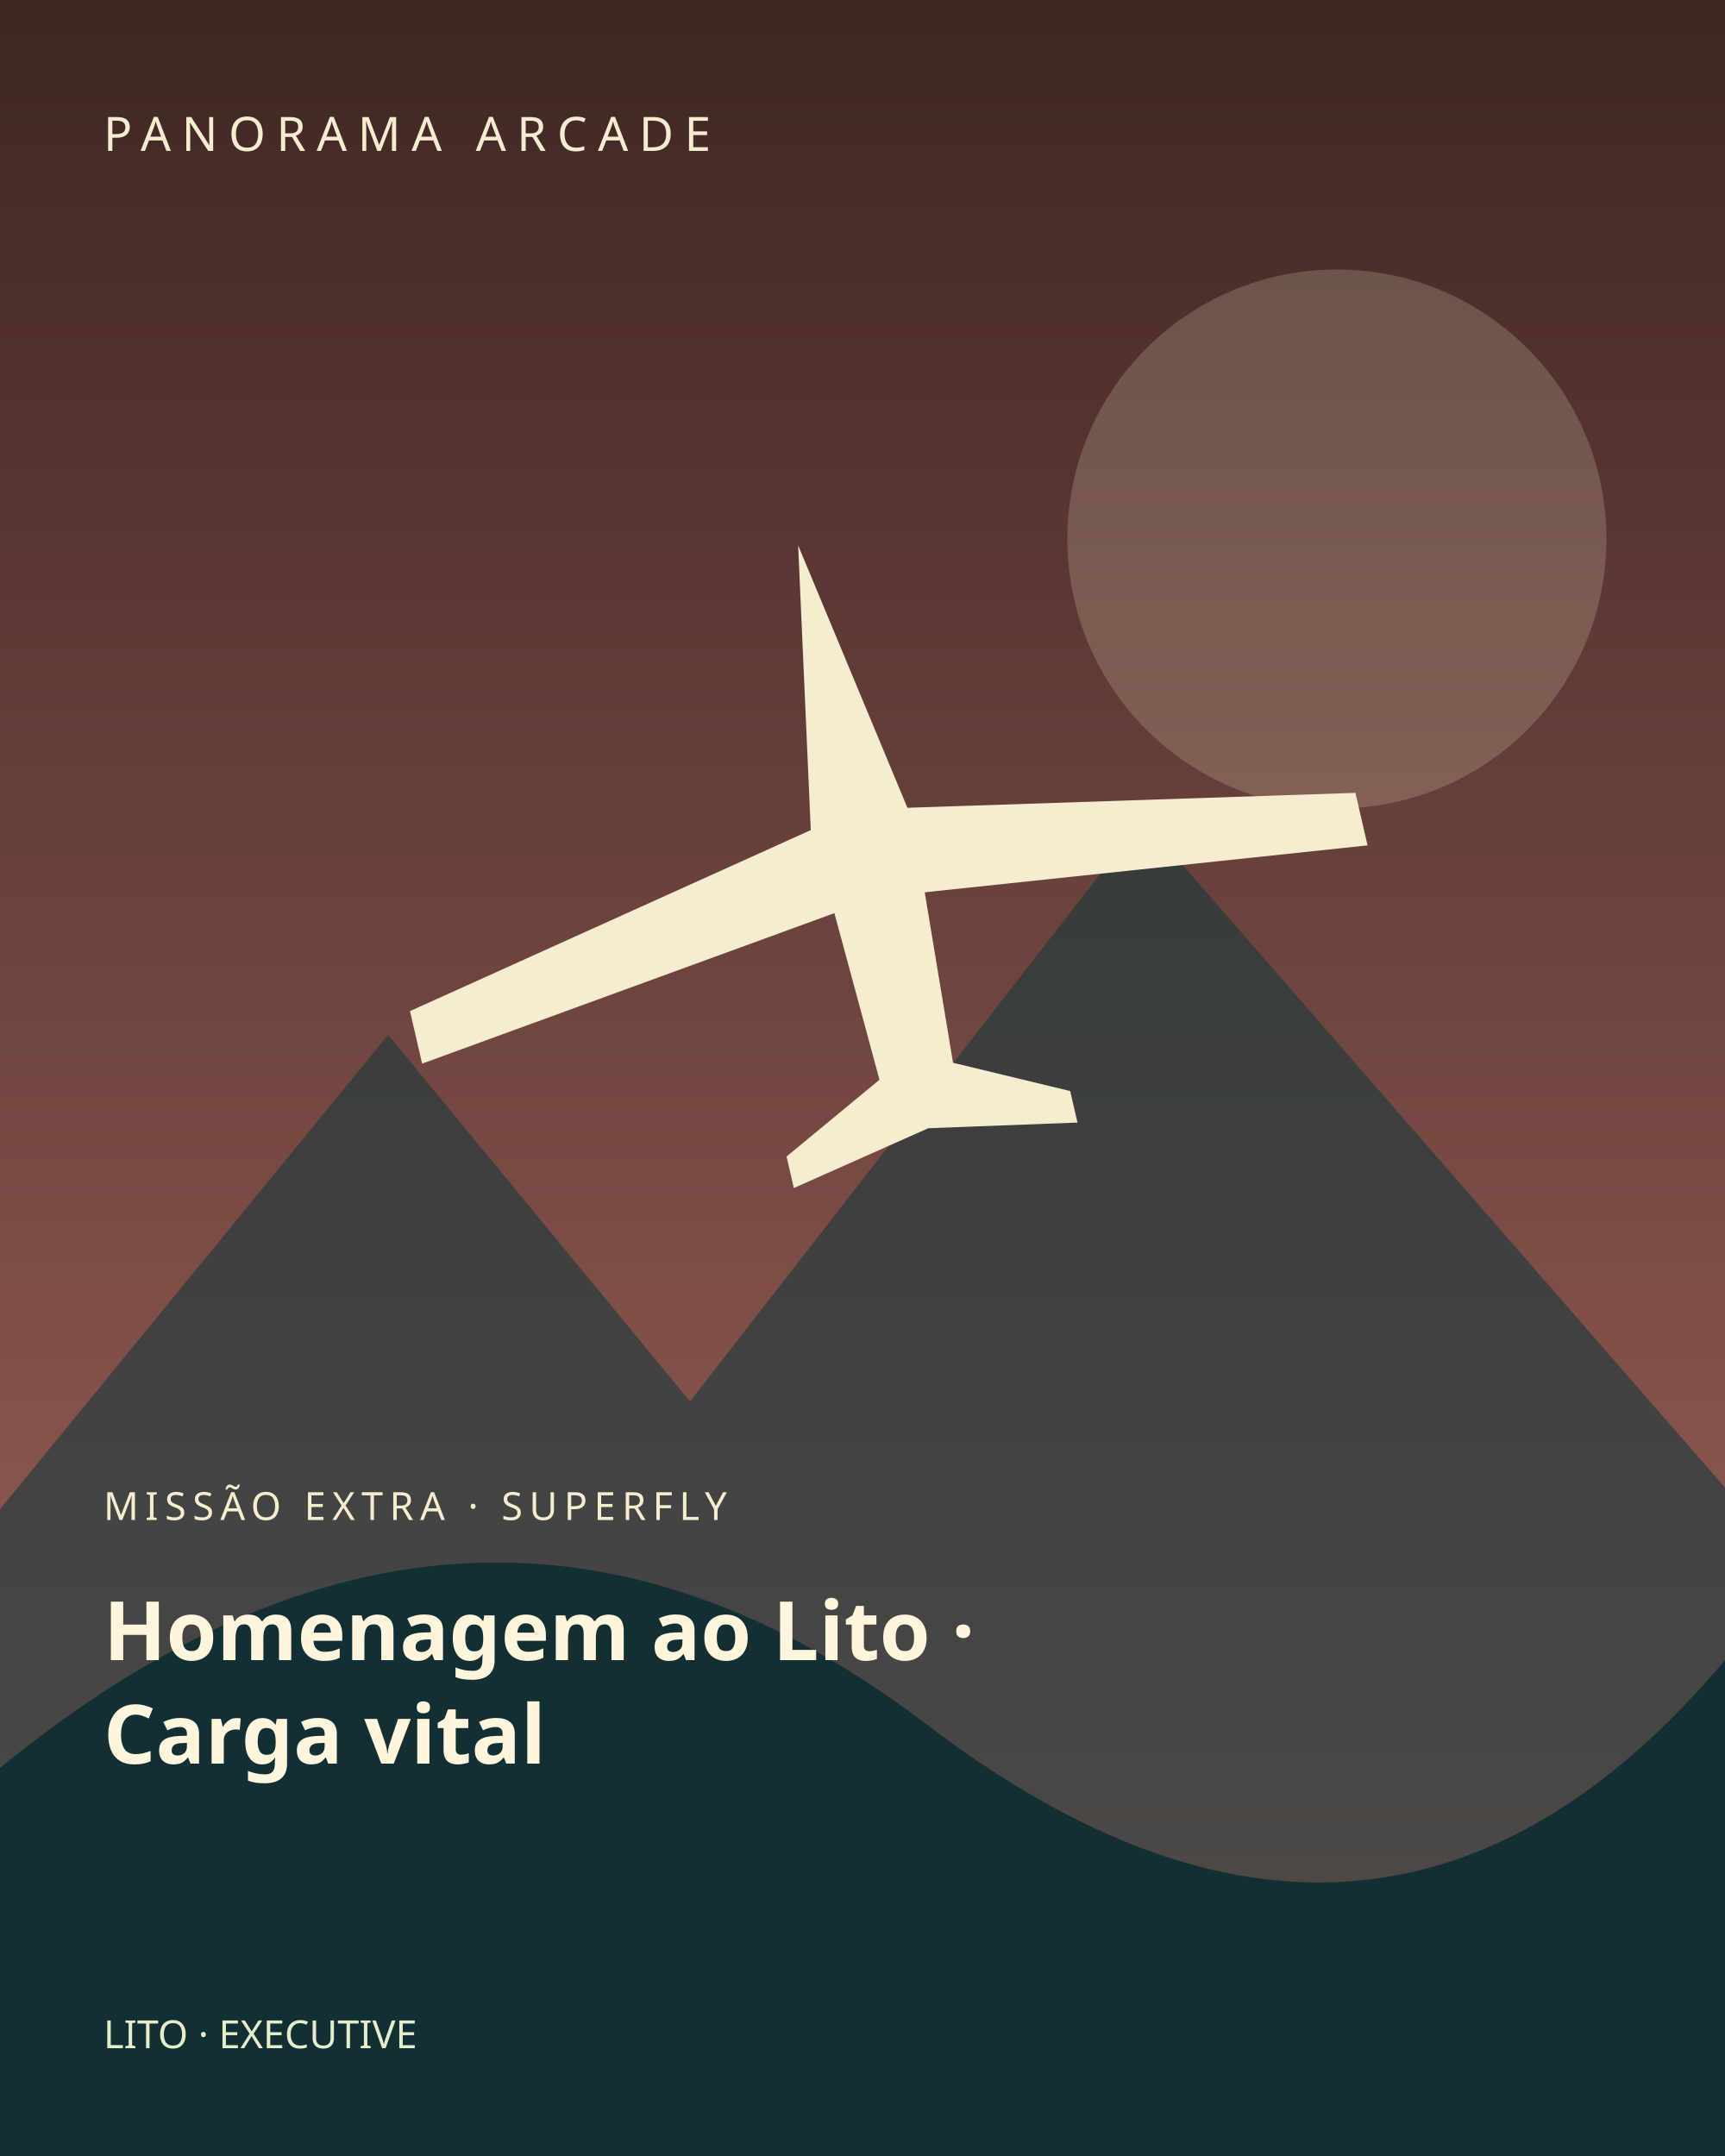
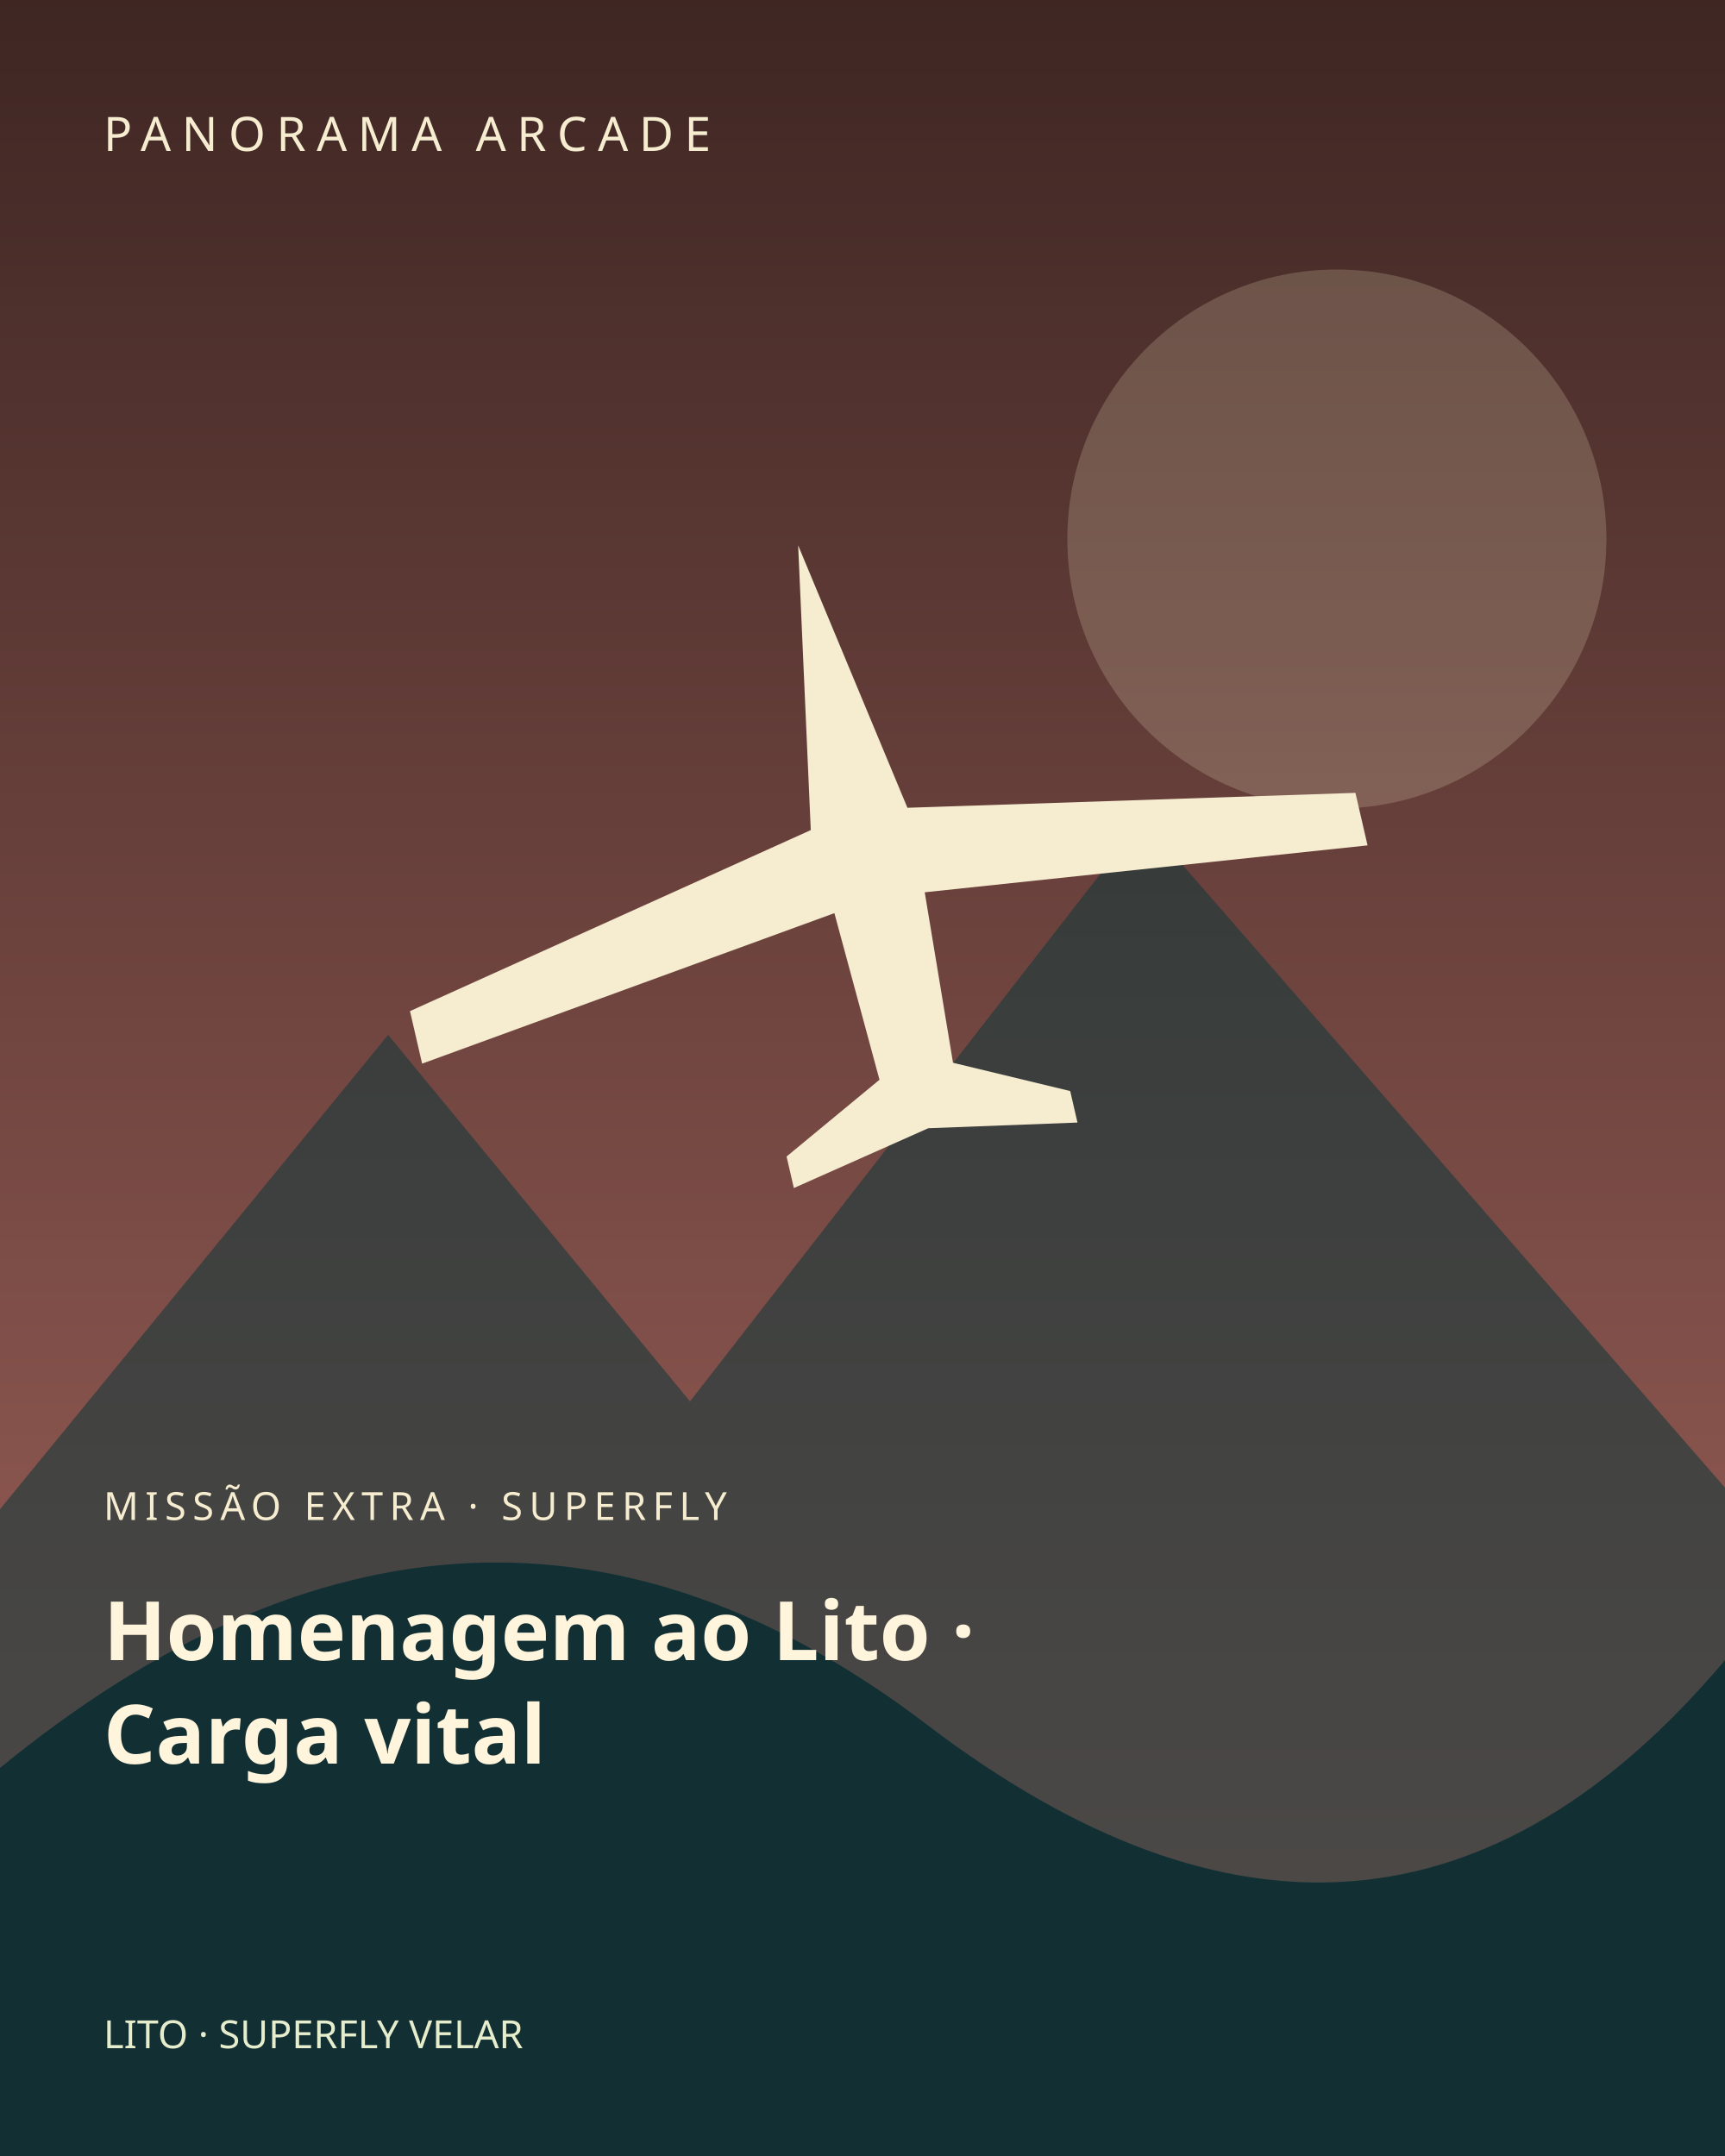
<svg xmlns="http://www.w3.org/2000/svg" width="800" height="1000" viewBox="0 0 800 1000">
  <defs>
    <linearGradient id="sky" x2="0" y2="1">
      <stop stop-color="hsl(7,28%,19%)" />
      <stop offset="1" stop-color="hsl(7,30%,52%)" />
    </linearGradient>
  </defs>
  <rect width="800" height="1000" fill="url(#sky)" />
  <circle cx="620" cy="250" r="125" fill="#f1e8c5" opacity=".2" />
  <path d="M0 700L180 480 320 650 530 380 800 690V1000H0" fill="#16383b" opacity=".6" />
  <path d="M0 820Q220 640 430 800T800 770V1000H0" fill="#123033" />
  <path d="M180 420L380 380 404 250 426 380 630 420 630 445 425 420 420 500 470 525 470 540 402 527 335 540 335 525 385 500 382 420 180 445Z" fill="#f6ecd0" transform="rotate(-13 400 400)" />
  <text x="48" y="70" fill="#f6ecd0" font-family="sans-serif" font-size="22" letter-spacing="5">PANORAMA ARCADE</text>
  <text x="48" y="705" fill="#f6ecd0" font-family="sans-serif" font-size="18" letter-spacing="3">MISSÃO EXTRA · SUPERFLY</text>
  <text x="48" y="770" fill="#fff4dc" font-family="sans-serif" font-weight="bold" font-size="38">Homenagem ao Lito ·</text>
  <text x="48" y="818" fill="#fff4dc" font-family="sans-serif" font-weight="bold" font-size="38">Carga vital</text>
-   <text x="48" y="950" fill="#e6edcd" font-family="sans-serif" font-size="18">LITO · EXECUTIVE</text>
+   <text x="48" y="950" fill="#e6edcd" font-family="sans-serif" font-size="18">LITO · SUPERFLY VELAR</text>
</svg>
